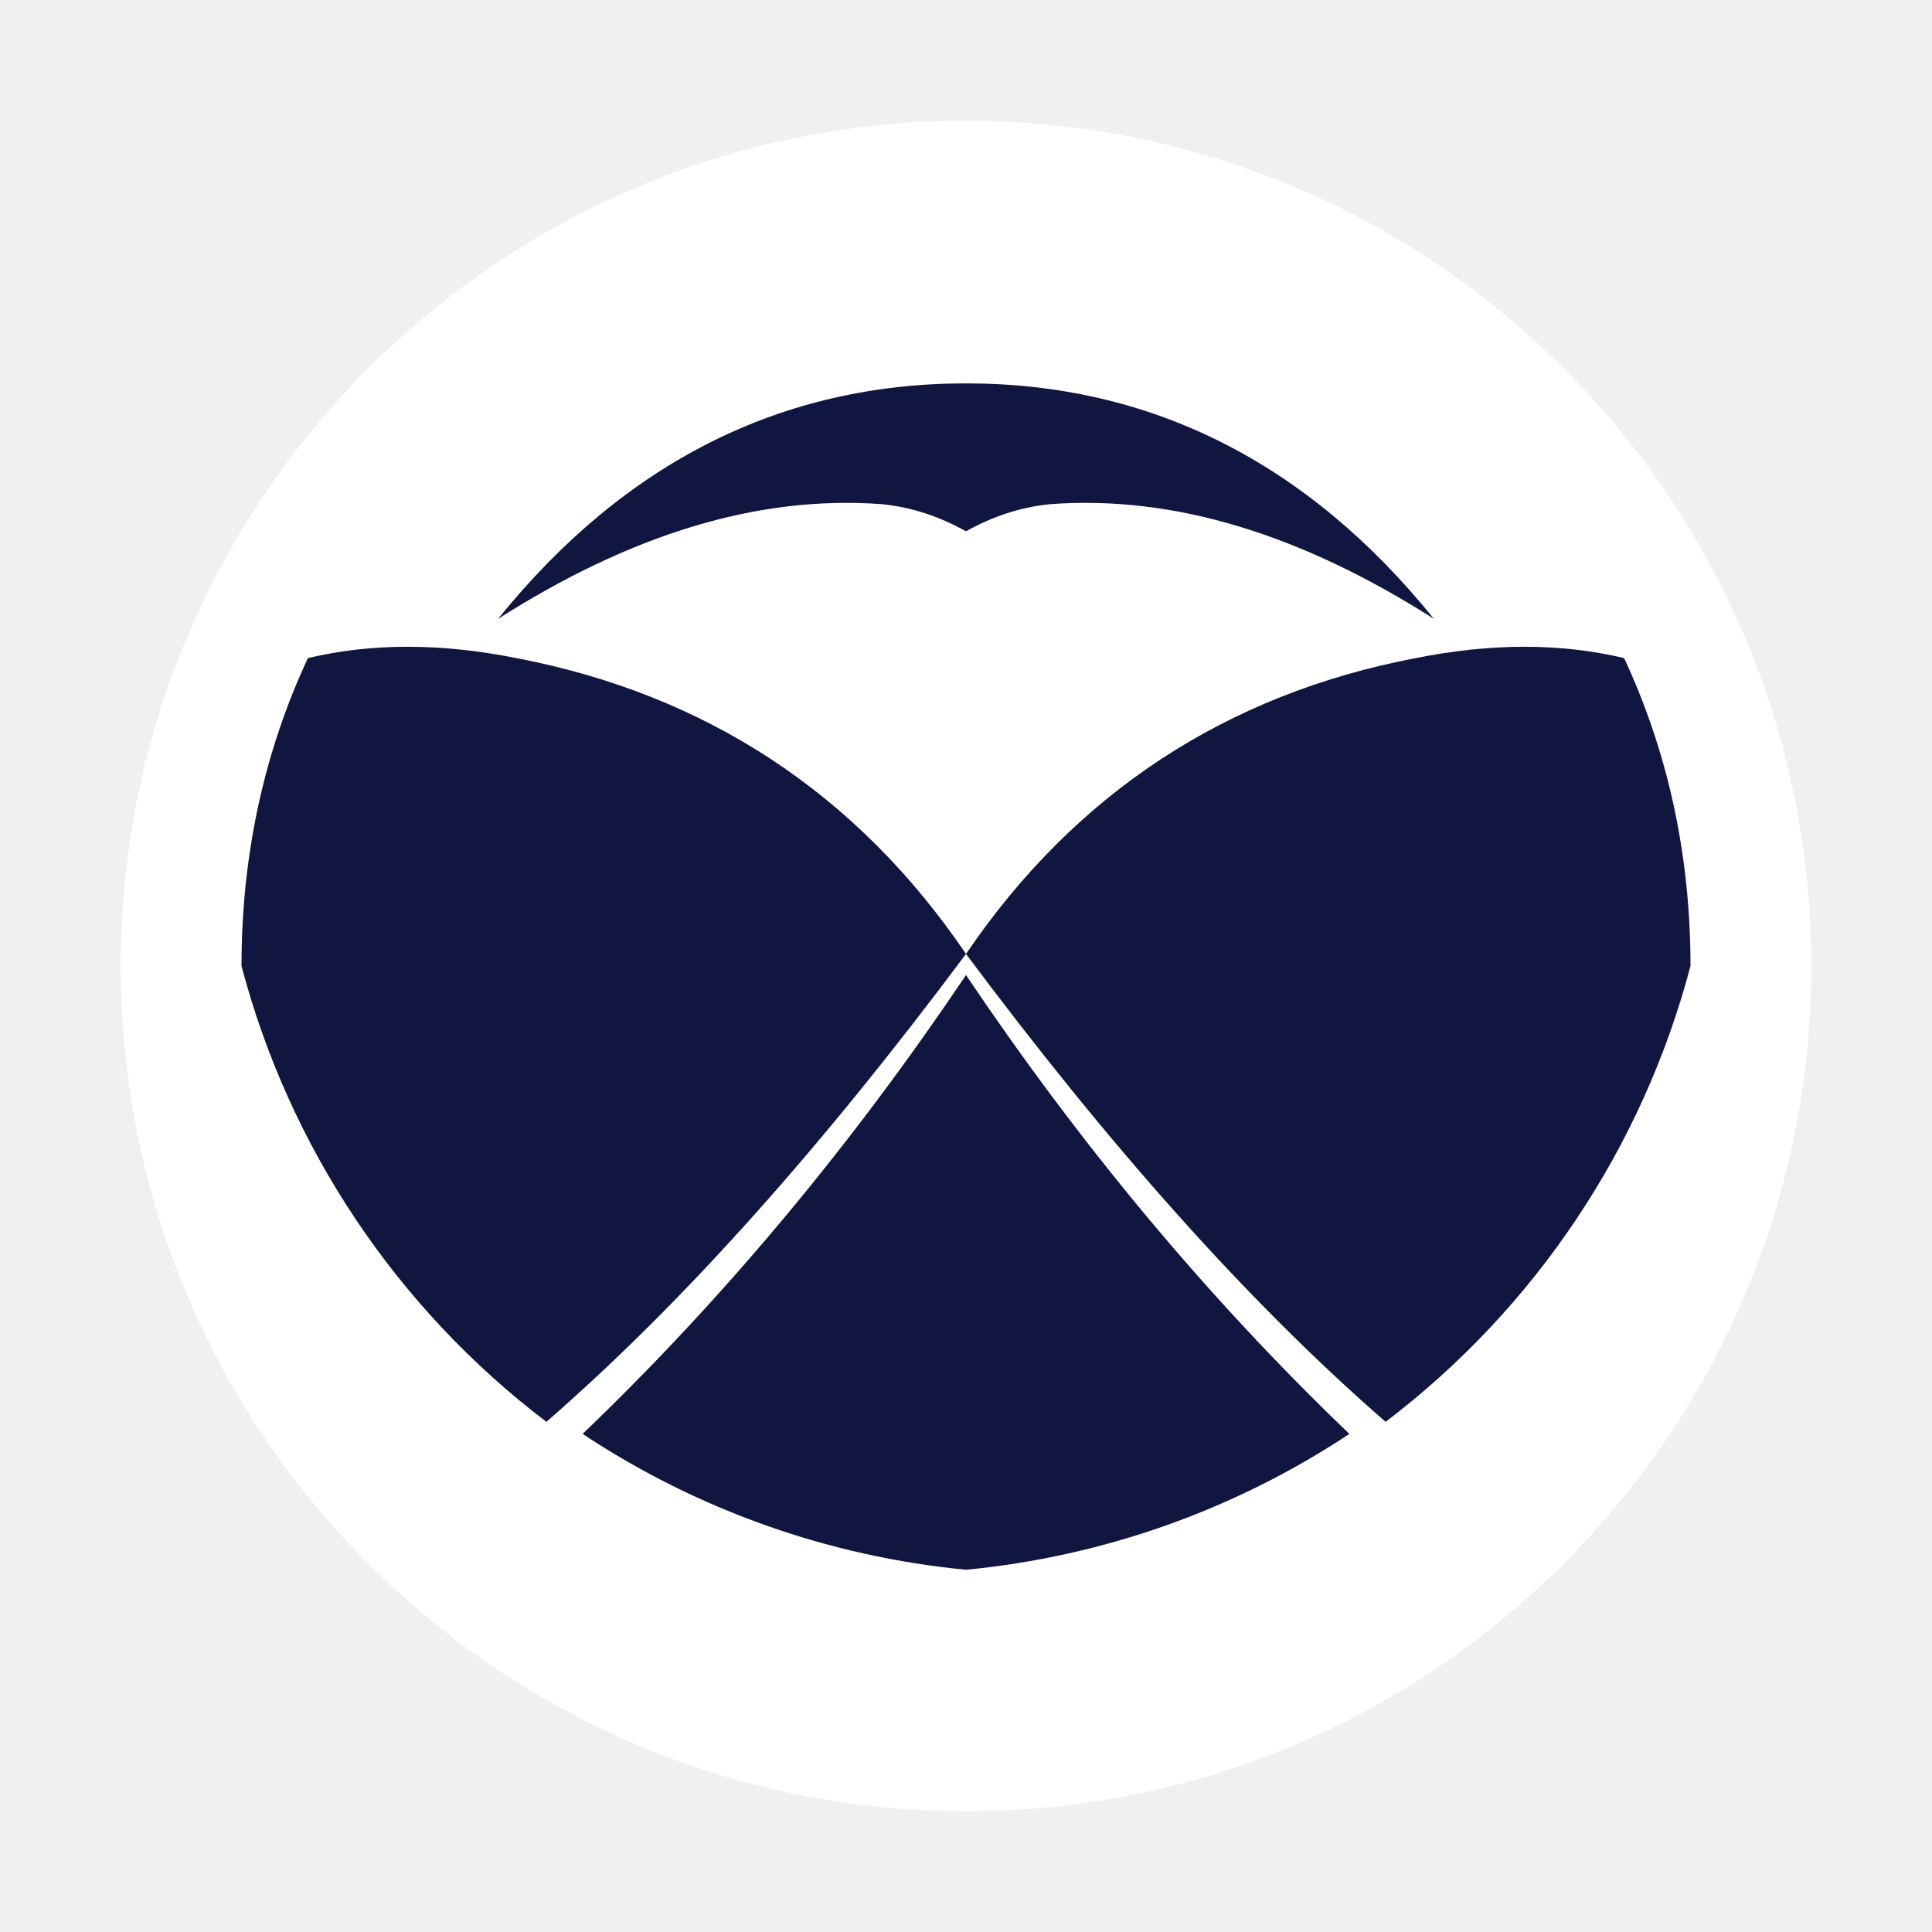
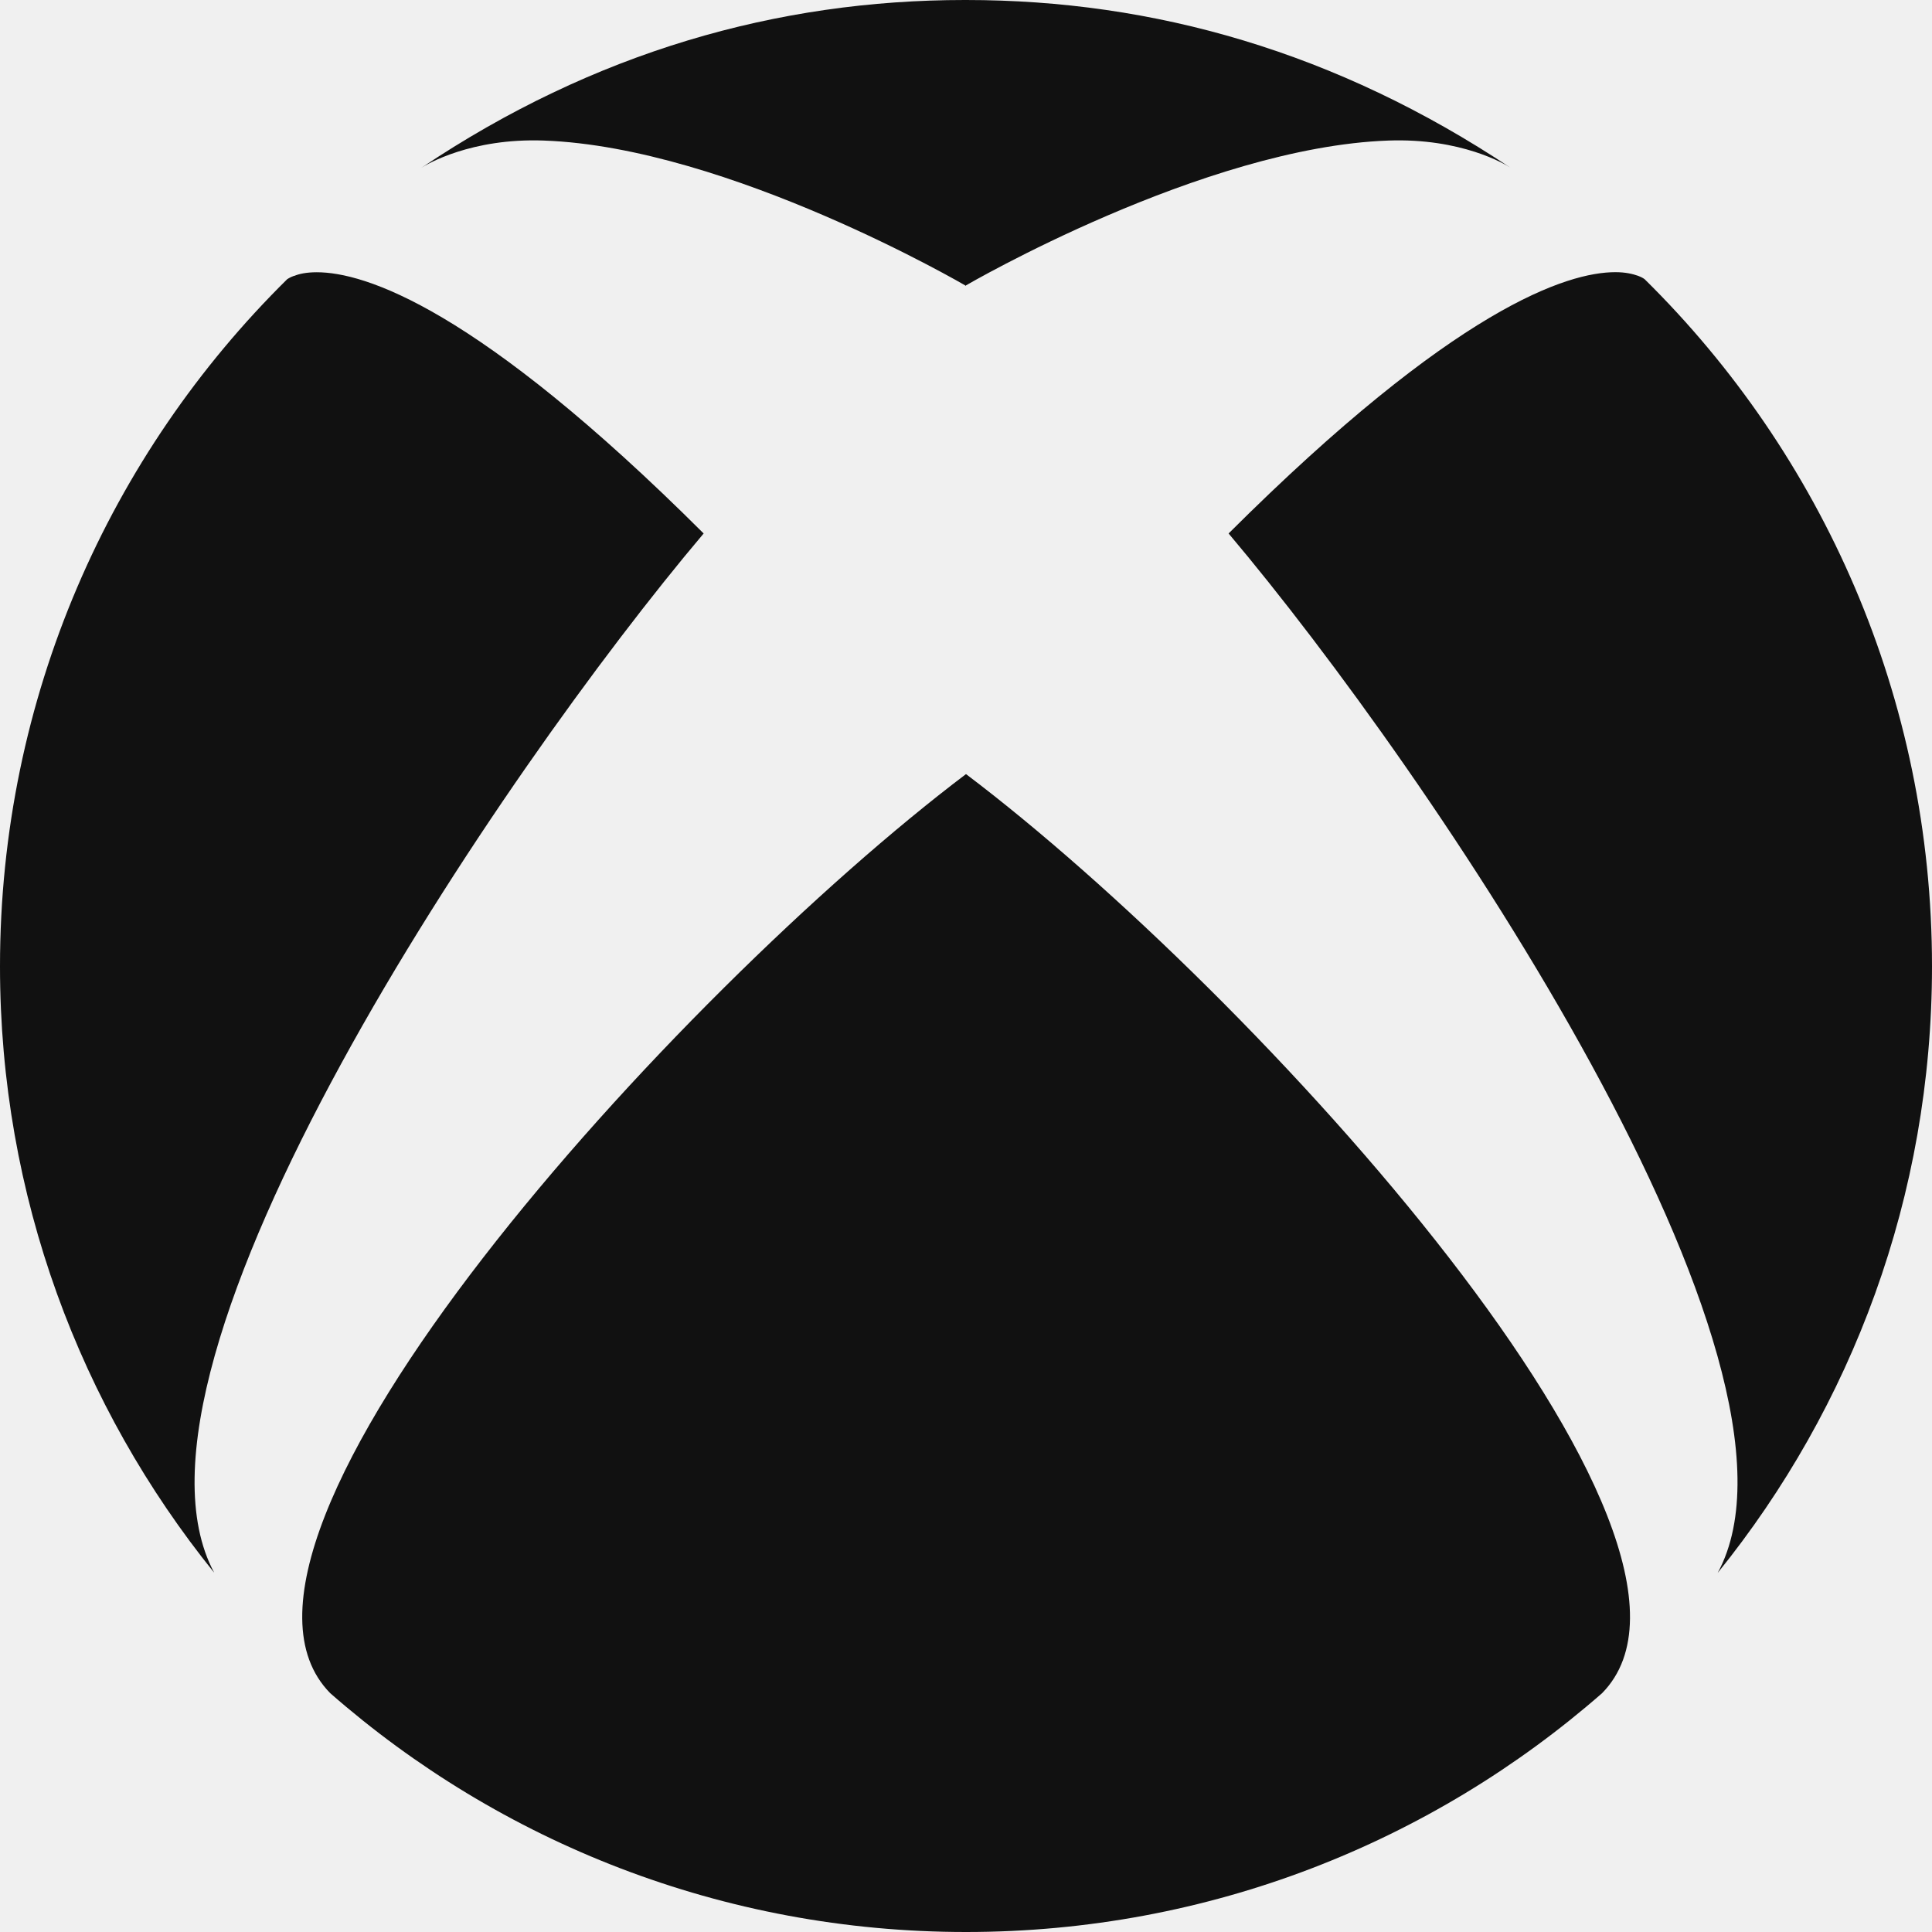
- <svg xmlns="http://www.w3.org/2000/svg" viewBox="0 0 64 64" role="img" aria-label="Xbox">
-   <circle cx="32" cy="32" r="28" fill="#fff" />
-   <path d="M16.5 20.5c4.2-5.2 9.4-7.8 15.5-7.8s11.3 2.6 15.5 7.8c-4.4-2.8-8.6-4.1-12.7-3.8-1 .1-1.9.4-2.8.9-.9-.5-1.8-.8-2.8-.9-4.1-.3-8.3 1-12.7 3.8Z" fill="#10163f" />
-   <path d="M17.1 21.8c6.3 1.2 11.3 4.5 14.9 9.8-4.7 6.3-9.3 11.5-13.9 15.5A27.9 27.9 0 0 1 8 32c0-3.8.8-7.2 2.2-10.2 2.1-.5 4.4-.5 6.9 0Z" fill="#10163f" />
-   <path d="M46.9 21.8c-6.3 1.2-11.3 4.5-14.9 9.8 4.7 6.3 9.3 11.5 13.9 15.5A27.9 27.9 0 0 0 56 32c0-3.8-.8-7.2-2.2-10.2-2.1-.5-4.4-.5-6.9 0Z" fill="#10163f" />
-   <path d="M32 32.3c3.7 5.5 7.9 10.6 12.7 15.2A27.8 27.8 0 0 1 32 52a27.8 27.8 0 0 1-12.7-4.5c4.8-4.6 9-9.7 12.7-15.2Z" fill="#10163f" />
+ <svg xmlns="http://www.w3.org/2000/svg" viewBox="0 0 24 24" role="img" aria-label="Xbox">
+   <path fill="#111" d="M4.102 21.033C6.211 22.881 8.977 24 12 24c3.026 0 5.789-1.119 7.902-2.967 1.877-1.912-4.316-8.709-7.902-11.417-3.582 2.708-9.779 9.505-7.898 11.417zm11.16-14.406c2.5 2.961 7.484 10.313 6.076 12.912C23.002 17.48 24 14.861 24 12.004c0-3.34-1.365-6.362-3.57-8.536 0 0-.027-.022-.082-.042-.063-.022-.152-.045-.281-.045-.592 0-1.985.434-4.805 3.246zM3.654 3.426c-.057.02-.082.041-.086.042C1.365 5.642 0 8.664 0 12.004c0 2.854.998 5.473 2.661 7.533-1.401-2.605 3.579-9.951 6.08-12.91-2.82-2.813-4.216-3.245-4.806-3.245-.131 0-.223.021-.281.046v-.002zM12 3.551S9.055 1.828 6.755 1.746c-.903-.033-1.454.295-1.521.339C7.379.646 9.659 0 11.984 0H12c2.334 0 4.605.646 6.766 2.085-.068-.046-.615-.372-1.52-.339C14.946 1.828 12 3.545 12 3.545v.006z" />
</svg>
